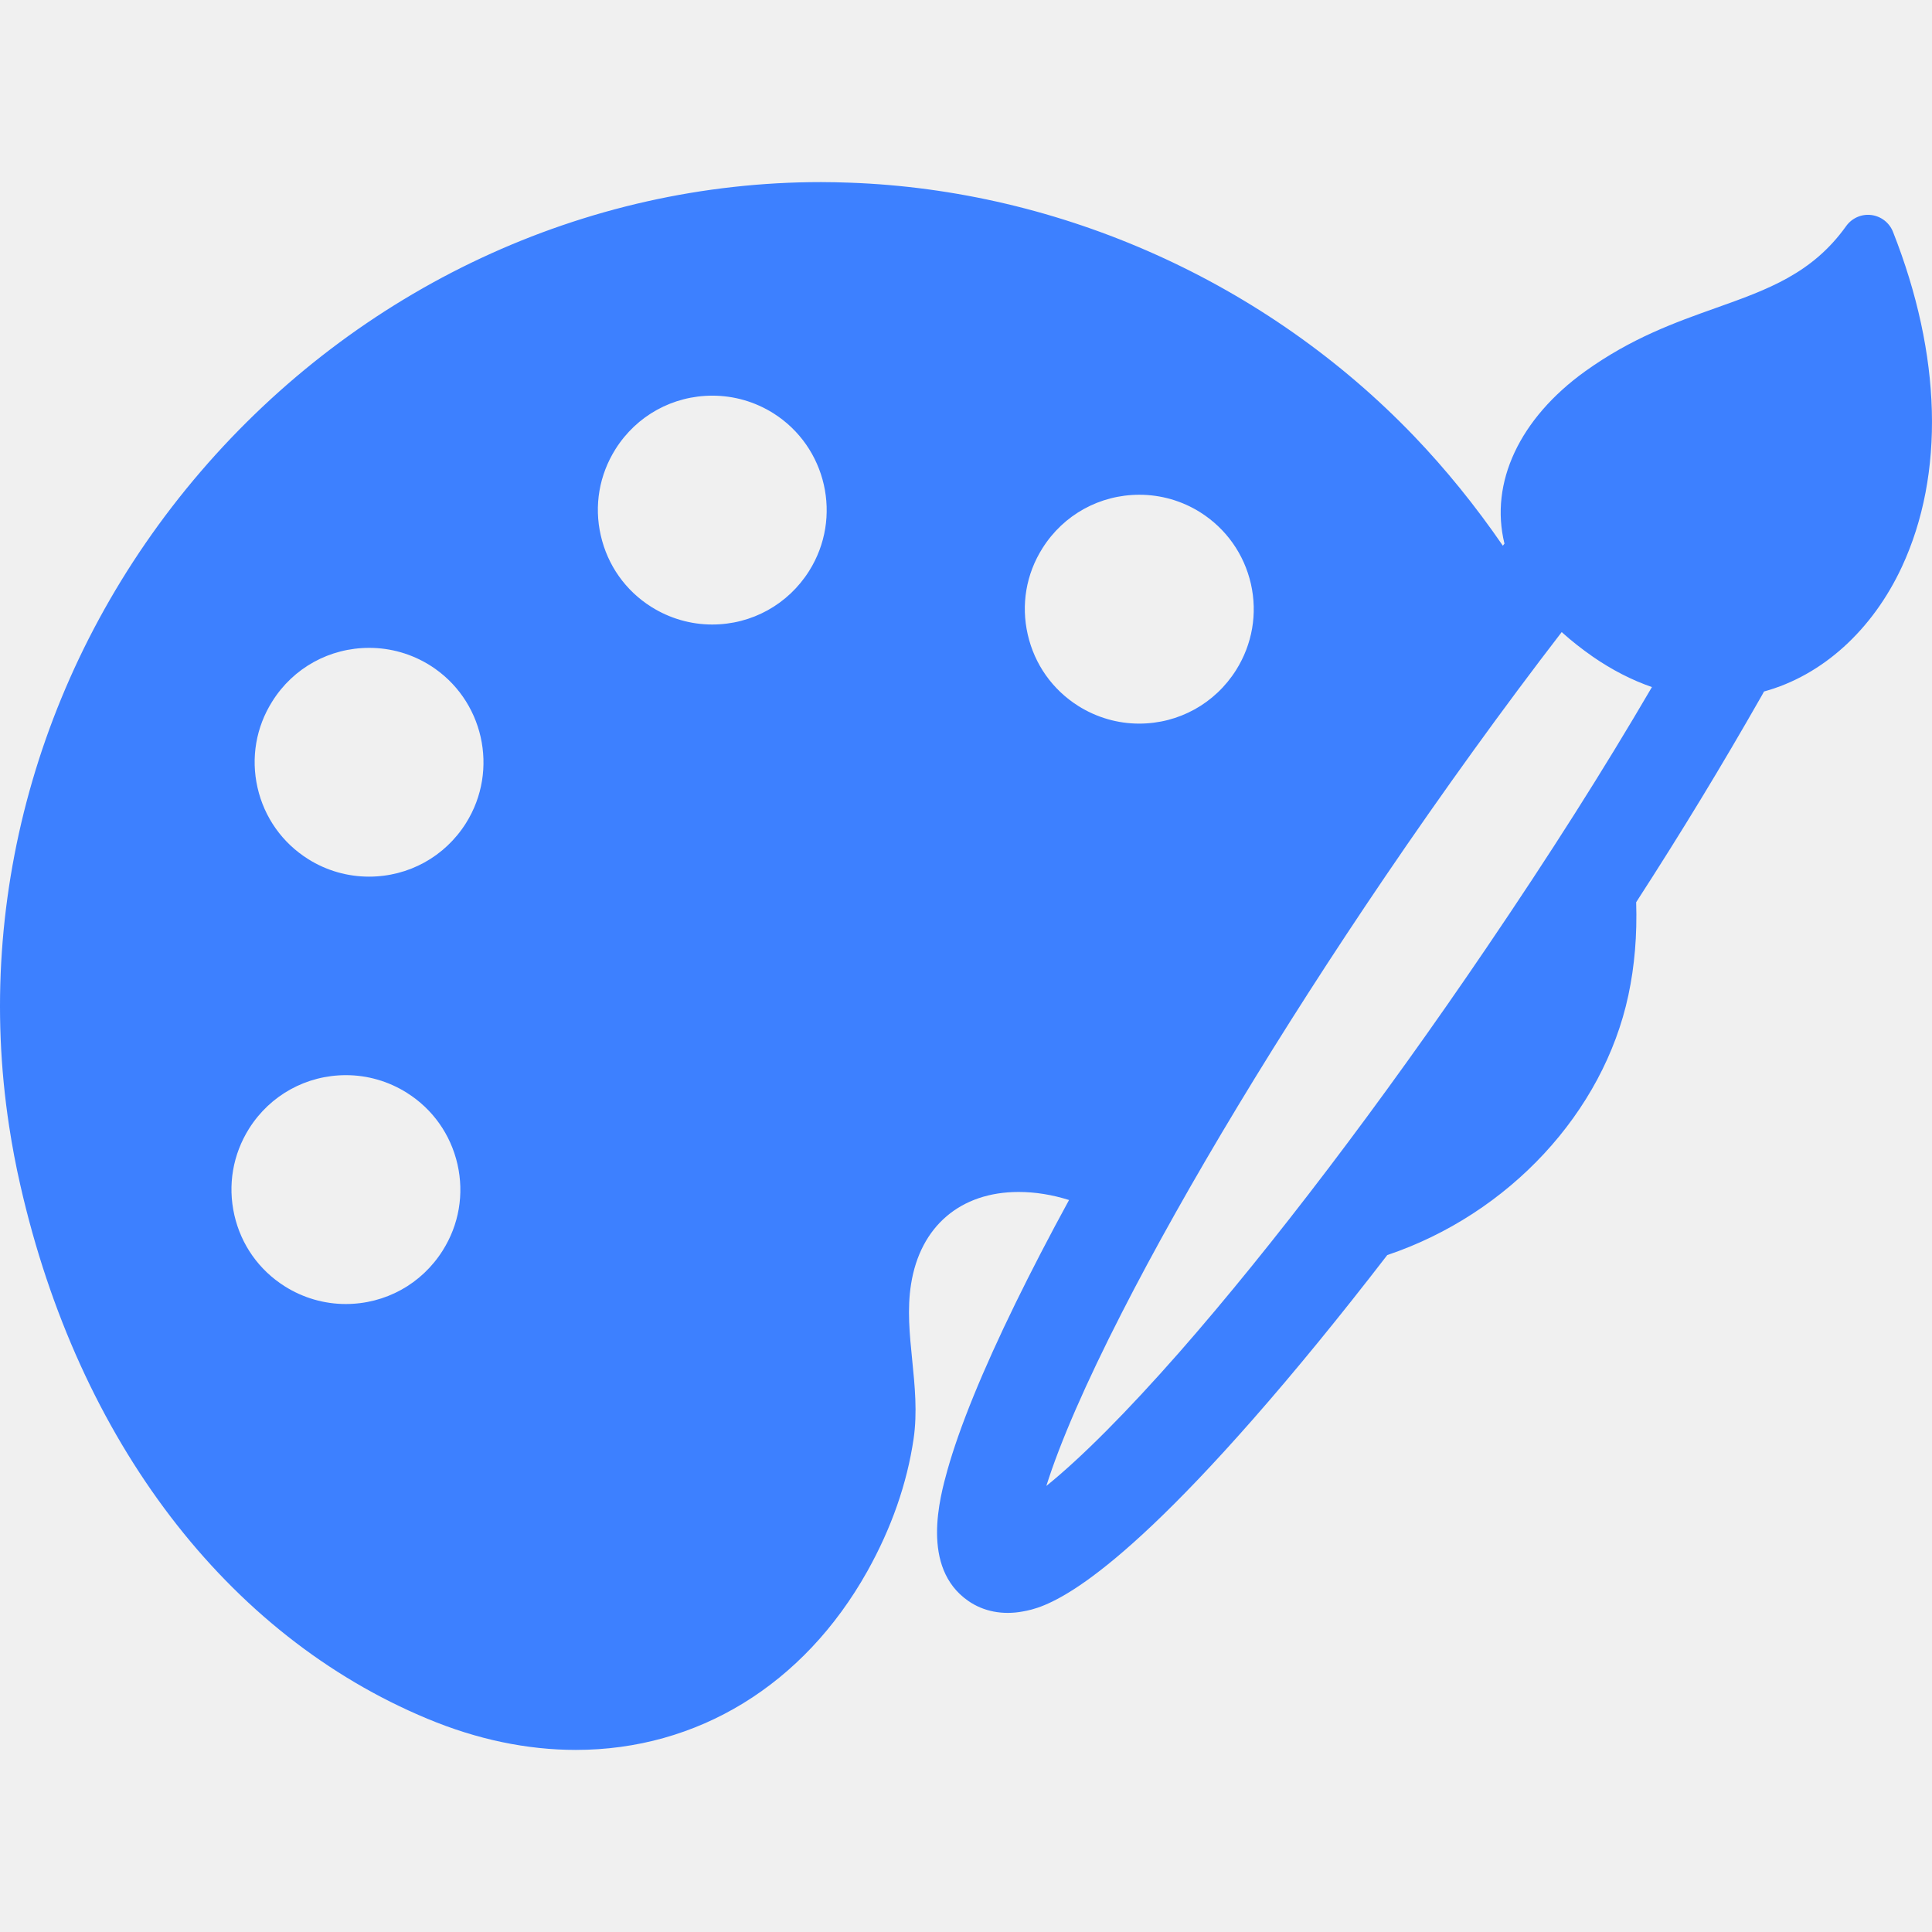
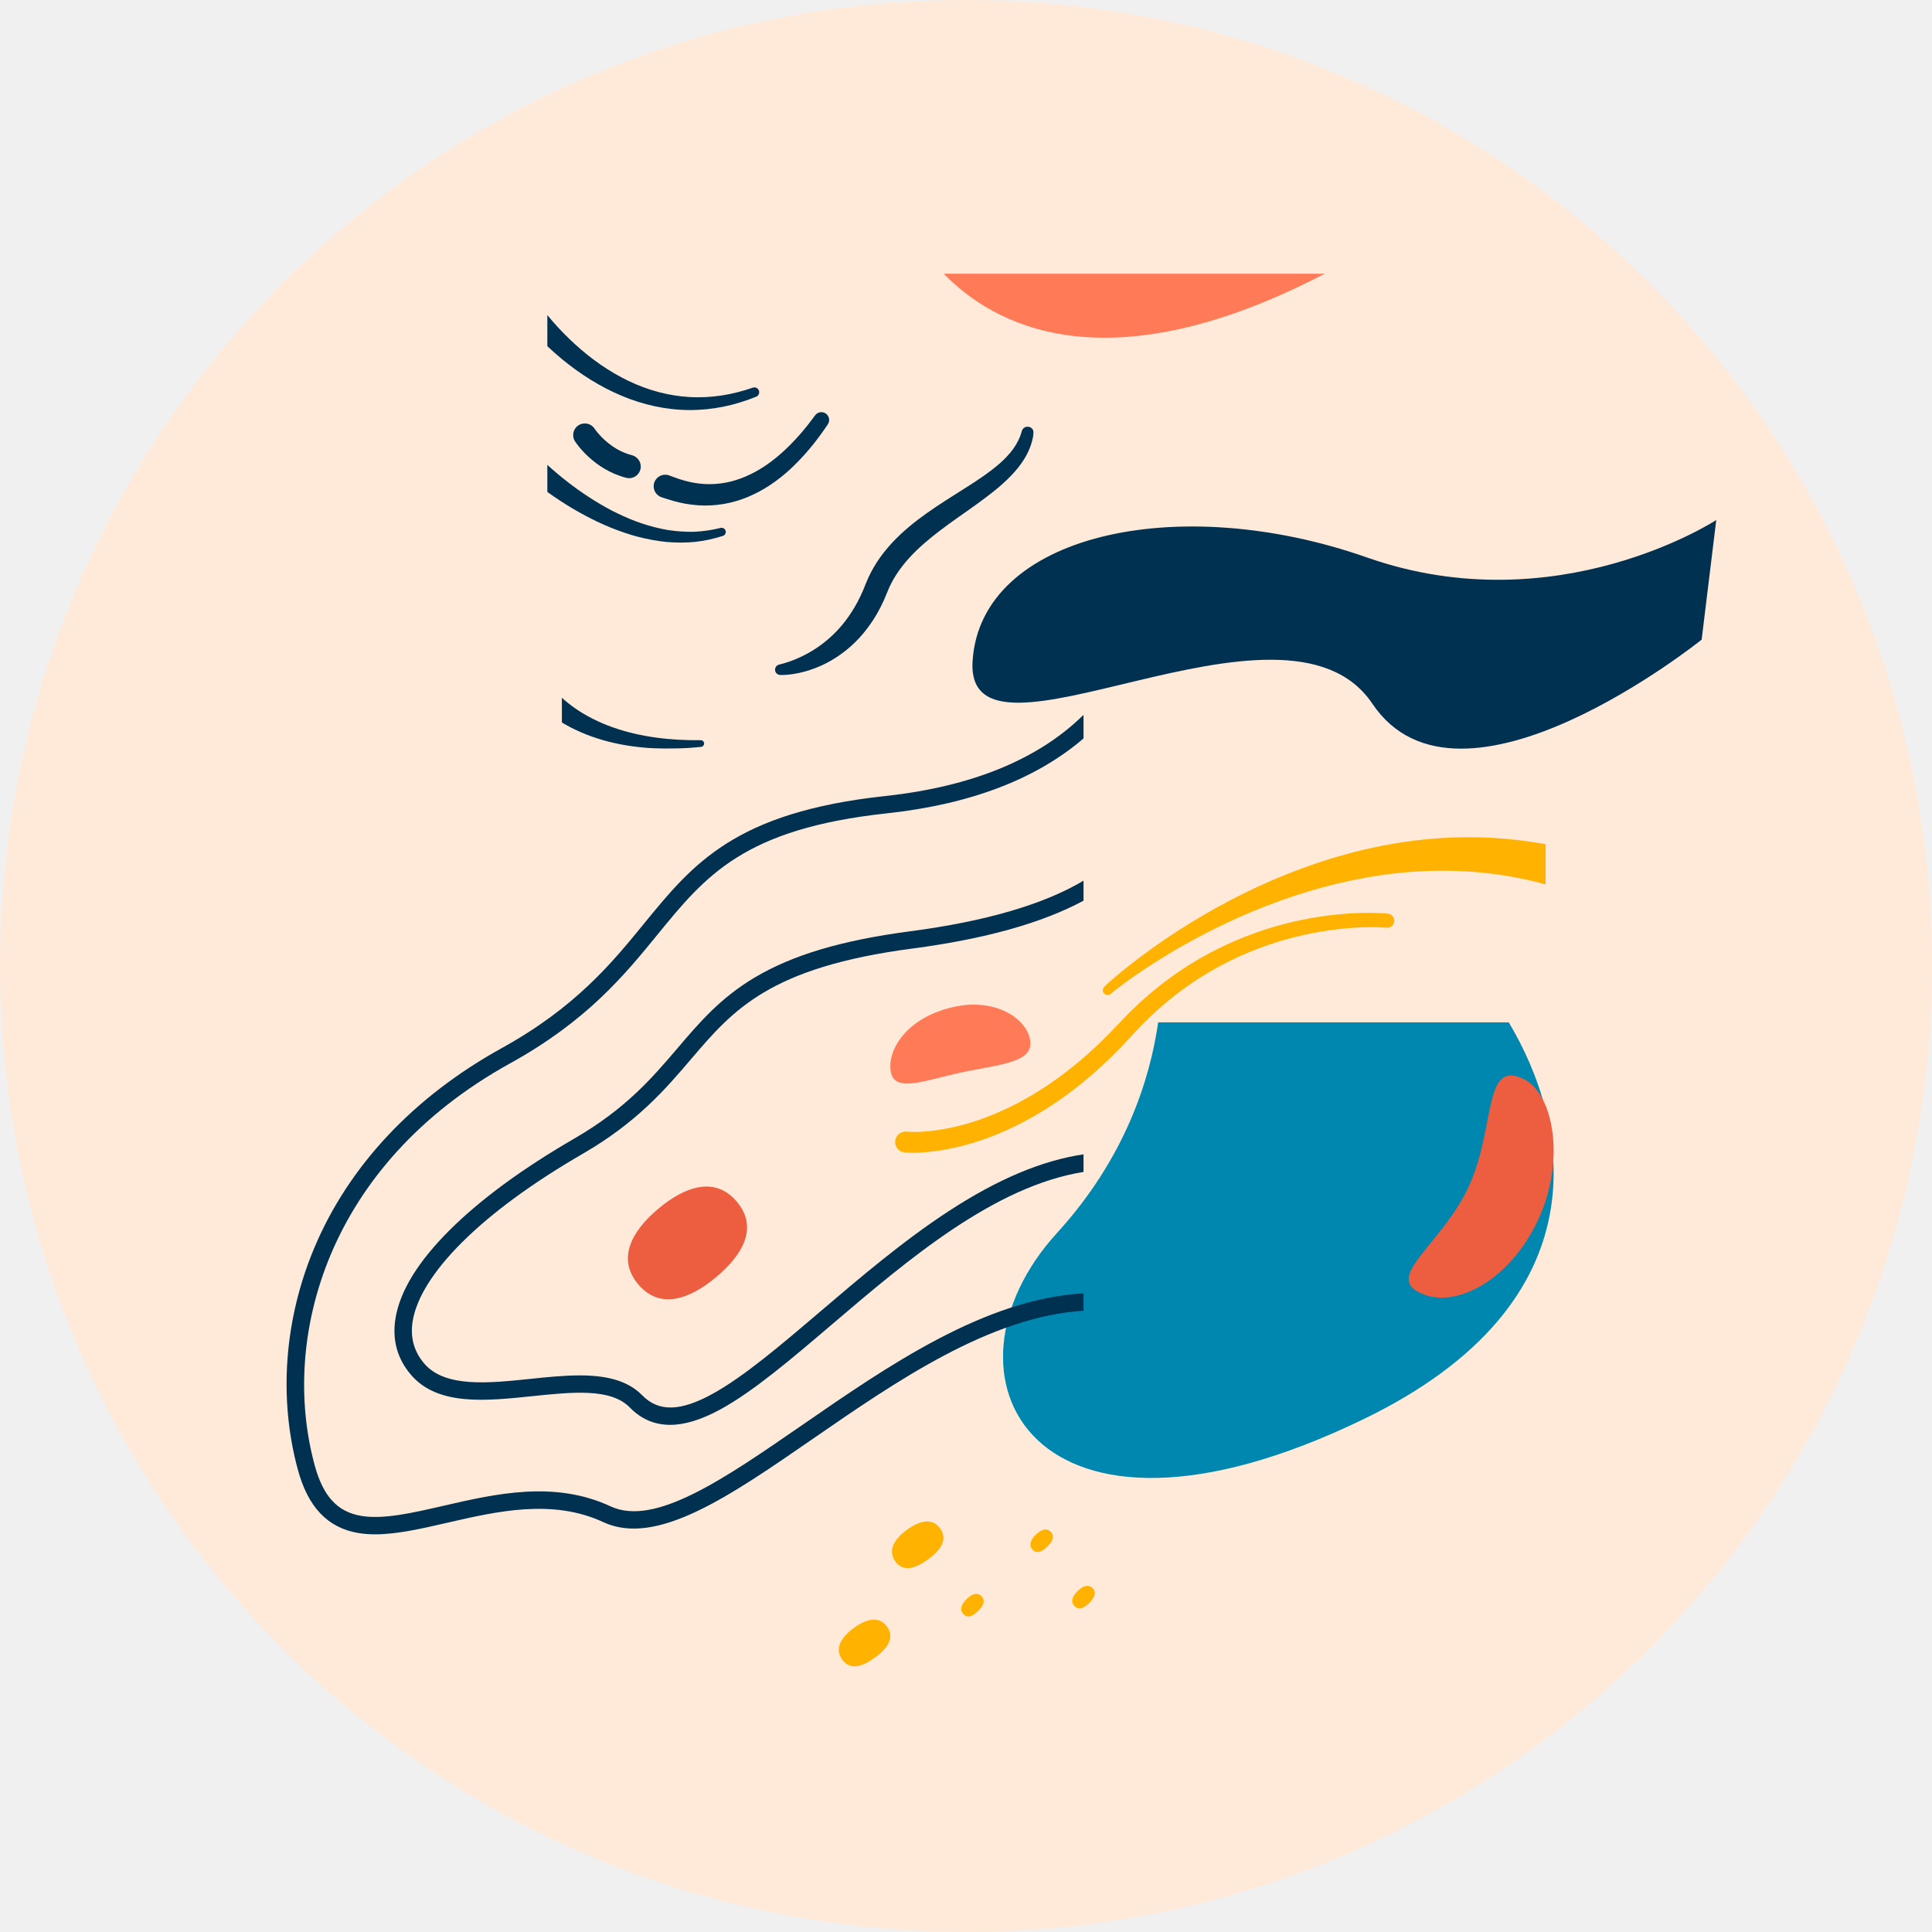
- <svg xmlns="http://www.w3.org/2000/svg" width="24" height="24" viewBox="0 0 24 24" fill="none">
-   <g clip-path="url(#clip0)">
-     <path d="M23.515 2.879C23.47 2.766 23.367 2.686 23.245 2.671C23.125 2.656 23.005 2.709 22.934 2.808C22.512 3.399 21.96 3.596 21.32 3.824C20.803 4.008 20.27 4.198 19.692 4.612C18.877 5.198 18.503 5.996 18.689 6.753L18.669 6.779C18.329 6.284 17.958 5.827 17.567 5.419C15.736 3.509 13.179 2.361 10.549 2.269C10.434 2.265 10.316 2.262 10.199 2.262C7.263 2.262 4.453 3.575 2.489 5.863C0.536 8.14 -0.33 11.103 0.114 13.994C0.151 14.236 0.197 14.48 0.252 14.72C0.974 17.898 2.818 20.315 5.312 21.352C5.926 21.608 6.546 21.738 7.154 21.738C8.664 21.738 9.983 20.93 10.773 19.521C11.073 18.985 11.267 18.431 11.349 17.874C11.397 17.545 11.364 17.216 11.332 16.898C11.299 16.57 11.268 16.261 11.318 15.949C11.432 15.234 11.931 14.807 12.654 14.807C12.86 14.807 13.07 14.841 13.28 14.907C13.034 15.358 12.811 15.788 12.616 16.187C12.203 17.032 11.918 17.732 11.768 18.267C11.677 18.597 11.432 19.474 12.028 19.887C12.217 20.019 12.457 20.065 12.707 20.018C12.931 19.977 13.616 19.85 15.561 17.635C16.083 17.041 16.645 16.354 17.233 15.591C18.743 15.083 19.918 13.818 20.228 12.364C20.306 12.001 20.338 11.612 20.325 11.208C20.89 10.334 21.385 9.519 21.884 8.643C21.894 8.627 21.903 8.608 21.913 8.59C22.637 8.392 23.26 7.828 23.626 7.041C24.16 5.891 24.121 4.413 23.515 2.879ZM15.355 8.324C15.093 8.74 14.643 8.989 14.151 8.989C13.884 8.989 13.623 8.913 13.395 8.77C13.074 8.567 12.851 8.252 12.767 7.882C12.682 7.512 12.747 7.131 12.95 6.81C13.212 6.394 13.662 6.146 14.154 6.146C14.421 6.146 14.683 6.221 14.91 6.364C15.231 6.567 15.454 6.882 15.539 7.252C15.623 7.622 15.557 8.003 15.355 8.324ZM17.2 10.9C17.919 9.841 18.679 8.788 19.4 7.852C19.517 7.958 19.648 8.061 19.79 8.16C20.025 8.322 20.27 8.448 20.521 8.535C19.912 9.577 19.257 10.609 18.463 11.778C17.16 13.699 15.804 15.483 14.647 16.802C14 17.538 13.434 18.107 12.998 18.459C13.167 17.921 13.488 17.182 13.936 16.307C14.736 14.741 15.896 12.821 17.2 10.9ZM4.584 10.89C4.317 10.89 4.055 10.815 3.828 10.672C3.507 10.47 3.283 10.154 3.199 9.784C3.115 9.414 3.18 9.033 3.383 8.712C3.644 8.296 4.094 8.048 4.587 8.048C4.854 8.048 5.115 8.123 5.343 8.266C6.006 8.684 6.205 9.563 5.788 10.226C5.526 10.642 5.076 10.89 4.584 10.89ZM3.094 14.02C3.356 13.604 3.806 13.356 4.298 13.356C4.565 13.356 4.827 13.432 5.054 13.575C5.375 13.777 5.598 14.092 5.683 14.463C5.767 14.833 5.702 15.214 5.499 15.535C5.237 15.951 4.787 16.199 4.295 16.199C4.028 16.199 3.766 16.123 3.539 15.98C3.218 15.778 2.995 15.463 2.911 15.093C2.827 14.722 2.892 14.342 3.094 14.02ZM7.646 5.579C7.908 5.163 8.358 4.915 8.85 4.915C9.117 4.915 9.378 4.99 9.606 5.133C10.269 5.551 10.469 6.43 10.051 7.093C9.789 7.509 9.339 7.758 8.847 7.758C8.58 7.758 8.318 7.682 8.091 7.539C7.77 7.337 7.547 7.021 7.463 6.651C7.378 6.281 7.444 5.9 7.646 5.579Z" fill="#3D80FF" />
+ <svg xmlns="http://www.w3.org/2000/svg" xmlns:xlink="http://www.w3.org/1999/xlink" width="1200px" height="1200px" viewBox="0 0 1200 1200" version="1.1">
+   <defs>
+     <circle id="path-1" cx="600" cy="600" r="600" />
+     <polygon id="path-3" points="0 0 293 0 293 200 0 200" />
+   </defs>
+   <g id="Art" stroke="none" stroke-width="1" fill="none" fill-rule="evenodd">
+     <g id="编组-7">
+       <path d="M965,281.996 C941.069,198.993 862.193,165.969 716.601,298.402 C553.407,446.841 327.3,321.504 235.225,372.11 C143.149,422.715 195.982,530.525 323.66,542.627 C451.339,554.728 418.317,668.042 287.337,680.139 C156.358,692.241 42.988,772.549 78.209,883.664 C113.431,994.772 191.579,939.767 271.928,836.358 C352.277,732.943 484.359,768.147 495.366,858.356 C506.373,948.571 625.246,826.457 691.281,924.366 C729.157,980.517 943.5,948.788 1018.5,858.356 C1093.5,767.923 860.747,785.35 860.747,571.318" id="Fill-11" fill="#FF7A57" />
+       <mask id="mask-2" fill="white">
+         <use xlink:href="#path-1" />
+       </mask>
+       <use id="椭圆形备份-2" fill="#FFEADA" xlink:href="#path-1" />
+       <path d="M656.499,765.845 C576.185,853.878 640.508,981.525 847.09,881.387 C997.269,808.593 974.898,697.999 937.111,635 L719.364,635 C714.201,670.802 698.744,719.541 656.499,765.845" id="Fill-33" fill="#0087B0" mask="url(#mask-2)" />
+       <g id="编组" mask="url(#mask-2)">
+         <g transform="translate(349, 265)">
+           <mask id="mask-4" fill="white">
+             <use xlink:href="#path-3" />
+           </mask>
+           <g id="Clip-44" stroke="none" fill="none" />
+           <path d="M158.48,137.287 C157.603,137.884 156.7,138.443 155.804,139.02 C154.885,139.551 153.981,140.125 153.039,140.623 C151.183,141.688 149.251,142.614 147.298,143.513 C145.335,144.389 143.34,145.227 141.298,145.922 C140.277,146.258 139.252,146.605 138.224,146.908 C137.709,147.065 137.197,147.204 136.684,147.339 L135.246,147.706 L134.858,147.804 C133.455,148.161 132.412,149.428 132.399,150.945 C132.385,152.75 133.834,154.226 135.637,154.242 L136.67,154.251 C136.994,154.252 137.301,154.243 137.618,154.233 C138.241,154.207 138.863,154.177 139.476,154.13 C140.711,154.049 141.928,153.909 143.142,153.733 C145.564,153.37 147.975,152.908 150.34,152.26 C155.08,151.001 159.707,149.227 164.112,146.966 C172.928,142.454 180.854,136.03 187.241,128.375 C190.428,124.542 193.274,120.441 195.751,116.147 L197.53,112.892 C198.128,111.807 198.613,110.676 199.158,109.568 L199.952,107.898 L200.672,106.201 L202.072,102.864 C205.057,95.231 209.701,88.253 215.386,81.936 C221.074,75.607 227.767,69.931 234.86,64.536 C241.965,59.139 249.483,54.013 257.024,48.621 C260.78,45.902 264.543,43.109 268.248,40.151 C271.954,37.187 275.579,34.026 278.965,30.488 C280.659,28.723 282.296,26.871 283.833,24.908 C285.362,22.94 286.776,20.847 288.034,18.64 C290.564,14.244 292.354,9.274 292.972,4.19 C293.195,2.369 292.051,0.615 290.231,0.128 C288.239,-0.405 286.193,0.779 285.661,2.773 L285.649,2.82 C284.59,6.78 282.756,10.43 280.362,13.776 C279.165,15.45 277.814,17.037 276.375,18.568 C274.942,20.106 273.402,21.576 271.789,22.993 C265.275,28.617 257.815,33.557 250.121,38.386 C242.455,43.271 234.555,48.125 226.854,53.588 C219.159,59.042 211.608,65.102 204.903,72.347 C203.235,74.163 201.625,76.05 200.073,78 C198.537,79.965 197.065,81.996 195.69,84.104 C194.332,86.226 193.053,88.408 191.88,90.656 C190.73,92.917 189.656,95.223 188.727,97.593 L186.892,102.105 L186.222,103.553 C185.765,104.51 185.359,105.5 184.862,106.434 L183.424,109.269 C181.395,112.977 179.163,116.559 176.639,119.915 C171.633,126.658 165.516,132.538 158.48,137.287" id="Fill-43" stroke="none" fill="#003151" fill-rule="evenodd" mask="url(#mask-4)" />
+           <path d="M57.796,199.811 C67.417,200.262 77,199.885 86.473,198.908 C87.531,198.795 88.359,197.889 88.345,196.803 C88.329,195.649 87.382,194.727 86.231,194.743 C76.885,194.863 67.563,194.381 58.405,193.119 C49.249,191.868 40.257,189.807 31.696,186.786 C23.146,183.758 15.028,179.741 7.807,174.652 C5.048,172.708 2.424,170.609 -0.036,168.366 L-0.036,183.733 C0.47,184.037 0.978,184.338 1.488,184.633 C10.2,189.657 19.535,193.232 29.022,195.66 C38.521,198.075 48.181,199.37 57.796,199.811" id="Fill-45" stroke="none" fill="#003151" fill-rule="evenodd" mask="url(#mask-4)" />
+         </g>
+       </g>
+       <path d="M955.45,757.5 C938.282,794.43 905.84,812.148 884.485,804.081 C857.481,793.881 894.976,774.144 912.145,737.213 C929.314,700.283 920.82,657.446 946.658,670.345 C964.777,679.39 972.62,720.569 955.45,757.5" id="Fill-48" fill="#ED5D40" mask="url(#mask-2)" />
+       <path d="M543.45,1029.539 C535.755,1035.181 528.079,1037.751 523.099,1030.808 C518.119,1023.865 522.594,1016.833 530.29,1011.191 C537.985,1005.548 545.986,1003.431 550.966,1010.375 C555.946,1017.318 551.145,1023.896 543.45,1029.539 Z" id="Fill-50" fill="#FFB200" mask="url(#mask-2)" />
+       <path d="M583.966,949.375 C588.946,956.318 584.145,962.896 576.45,968.539 C568.755,974.181 561.079,976.751 556.099,969.808 C551.119,962.864 555.595,955.833 563.29,950.19 C570.985,944.548 578.986,942.431 583.966,949.375" id="Fill-51" fill="#FFB200" mask="url(#mask-2)" />
+       <path d="M678.641,986.466 C681.369,989.248 679.641,992.541 676.54,995.612 C673.438,998.684 670.136,1000.371 667.41,997.588 C664.682,994.806 666.232,991.331 669.333,988.259 C672.435,985.188 675.915,983.683 678.641,986.466" id="Fill-56" fill="#FFB200" mask="url(#mask-2)" />
+       <path d="M652.642,951.466 C655.368,954.248 653.641,957.541 650.539,960.613 C647.438,963.684 644.136,965.371 641.409,962.588 C638.683,959.806 640.232,956.331 643.334,953.26 C646.435,950.188 649.915,948.683 652.642,951.466" id="Fill-57" fill="#FFB200" mask="url(#mask-2)" />
+       <path d="M609.642,991.465 C612.369,994.248 610.641,997.541 607.539,1000.613 C604.438,1003.684 601.136,1005.371 598.41,1002.588 C595.683,999.806 597.232,996.331 600.334,993.26 C603.435,990.188 606.915,988.683 609.642,991.465" id="Fill-58" fill="#FFB200" mask="url(#mask-2)" />
+       <path d="M673,803.309 C611.659,806.824 551.754,848.185 498.687,884.831 C449.301,918.933 406.658,948.381 379.206,935.61 C344.363,919.389 307.76,927.823 275.462,935.268 C256.134,939.725 237.881,943.93 223.975,941.477 C209.474,938.909 200.69,929.269 195.484,910.205 C173.923,831.209 203.068,723.364 316.773,660.507 C364.705,634.01 387.894,605.6 408.363,580.534 C438.355,543.793 462.048,514.773 550.943,505.169 C602.581,499.59 643.555,483.957 673,458.658 L673,444 C644.954,471.666 603.523,488.628 549.778,494.435 C456.476,504.514 430.303,536.58 399.987,573.709 C380.143,598.018 357.65,625.571 311.543,651.059 C256.819,681.308 216.59,724.204 195.202,775.115 C176.522,819.577 172.92,868.562 185.061,913.049 C191.335,936.036 203.446,948.813 222.096,952.106 C225.59,952.724 229.241,953 233.024,953 C246.617,952.994 261.911,949.473 277.888,945.79 C308.487,938.741 343.168,930.745 374.643,945.394 C407.703,960.786 452.712,929.707 504.83,893.715 C556.533,858.011 614.878,817.729 673,814.124 L673,803.309" id="Fill-27" fill="#003151" mask="url(#mask-2)" />
+       <path d="M468.711,607.178 C447.413,619.871 434.56,634.937 420.956,650.887 C405.136,669.428 388.781,688.601 356.774,707.142 C324.478,725.848 298.393,745.005 279.246,764.083 C259.798,783.461 248.506,801.789 245.695,818.55 C243.431,832.051 246.704,844.016 255.431,854.107 C272.026,873.282 301.769,870.184 330.533,867.194 C355.633,864.583 379.333,862.116 391.147,874.182 C398.204,881.398 406.511,885 416.211,885 C425.371,885 435.767,881.788 447.521,875.365 C467.972,864.193 491.625,844.034 516.659,822.692 C563.988,782.351 617.371,736.858 673,727.913 L673,716.976 C647.197,720.812 619.767,732.368 589.376,752.178 C561.093,770.62 533.758,793.913 509.649,814.468 C485.048,835.437 461.81,855.242 442.338,865.886 C422.421,876.764 409.016,876.992 398.871,866.624 C389.423,856.971 375.495,854.281 360.035,854.281 C350.197,854.281 339.734,855.368 329.409,856.443 C303.403,859.15 276.513,861.948 263.606,847.036 C257.089,839.495 254.644,830.515 256.356,820.339 C258.753,806.045 269.305,789.242 286.88,771.737 C305.367,753.319 330.707,734.733 362.191,716.489 C395.802,697.022 413.532,676.237 429.178,657.9 C455.305,627.276 477.865,600.83 566.726,589.155 C611.701,583.246 647.366,573.257 673,559.423 L673,547 C648.369,561.709 612.181,572.283 565.315,578.441 C522.965,584.006 492.268,593.137 468.711,607.178" id="Fill-28" fill="#003151" mask="url(#mask-2)" />
+       <path d="M1066,323 C1066,323 967.018,387.704 849.069,346.264 C731.116,304.818 609.04,332.094 604.091,410.602 C599.142,489.11 797.928,356.055 852.367,437.044 C906.805,518.032 1056.927,397.291 1056.927,397.291 L1066,323" id="Fill-14" fill="#003151" mask="url(#mask-2)" />
+       <path d="M639.734,645.511 C642.387,659.059 624.899,660.663 600.854,665.349 C576.81,670.041 556.004,679.568 553.351,666.019 C550.698,652.471 562.975,631.393 593.819,625.128 C617.826,620.25 637.08,631.962 639.734,645.511" id="Fill-15" fill="#FF7A57" mask="url(#mask-2)" />
+       <path d="M457.676,746.425 C470.934,762.199 461.758,779.076 444.828,793.224 C427.9,807.373 409.629,813.437 396.37,797.657 C383.111,781.883 392.111,764.79 409.04,750.641 C425.969,736.493 444.417,730.645 457.676,746.425" id="Fill-17" fill="#ED5D40" mask="url(#mask-2)" />
+       <path d="M960,524.362 C937.932,520.282 915.426,519.09 893.285,520.677 C867.222,522.513 841.705,528.067 817.342,536.304 C792.961,544.541 769.698,555.436 747.714,568.255 C736.719,574.673 726.031,581.567 715.703,588.944 C710.542,592.631 705.465,596.439 700.496,600.382 C698.008,602.353 695.551,604.362 693.124,606.416 C691.91,607.448 690.703,608.48 689.507,609.542 L687.717,611.152 L686.821,611.981 C686.515,612.271 686.227,612.543 685.854,612.922 C684.785,614.013 684.7,615.765 685.71,616.95 C686.785,618.205 688.678,618.357 689.94,617.287 L690.102,617.15 L690.865,616.501 L691.748,615.785 L693.55,614.358 C694.764,613.409 696.002,612.478 697.239,611.551 C699.727,609.701 702.25,607.89 704.804,606.117 C709.899,602.569 715.102,599.156 720.377,595.87 C730.921,589.293 741.778,583.221 752.857,577.654 C775.015,566.53 798.146,557.446 821.873,551.056 C845.581,544.661 869.908,540.991 894.115,540.809 C916.489,540.614 938.707,543.469 960,549.326 L960,524.362" id="Fill-63" fill="#FFB200" mask="url(#mask-2)" />
+       <path d="M563.327,702.902 L563.747,702.939 L564.3,702.976 C564.666,703.005 565.074,703.013 565.465,703.033 C566.257,703.055 567.056,703.082 567.873,703.071 C569.5,703.077 571.157,703.012 572.815,702.918 C576.129,702.725 579.468,702.353 582.795,701.87 C589.454,700.849 596.083,699.336 602.593,697.364 C609.096,695.377 615.503,692.981 621.748,690.176 C627.993,687.377 634.088,684.203 640.033,680.748 L644.452,678.09 C645.912,677.182 647.347,676.224 648.794,675.294 L650.962,673.885 L653.081,672.404 C654.492,671.411 655.922,670.446 657.321,669.43 C660.071,667.341 662.887,665.341 665.547,663.13 C666.898,662.043 668.256,660.973 669.589,659.873 L673.528,656.485 L675.503,654.792 C676.152,654.218 676.782,653.621 677.419,653.038 L681.25,649.516 C681.899,648.938 682.523,648.333 683.136,647.72 L684.997,645.895 L688.708,642.241 L695.956,634.661 L699.739,630.742 L701.636,628.783 C702.261,628.125 702.945,627.523 703.594,626.891 C714.03,616.781 725.476,607.705 737.707,599.877 L742.361,597.049 L744.691,595.636 L747.069,594.311 L751.831,591.674 L756.689,589.217 L759.115,587.993 L761.589,586.859 C763.24,586.11 764.879,585.336 766.543,584.608 C769.893,583.227 773.22,581.784 776.631,580.564 C780.012,579.247 783.464,578.149 786.893,576.995 L792.093,575.433 C792.958,575.163 793.835,574.925 794.705,574.697 L797.33,573.998 C804.331,572.167 811.417,570.671 818.563,569.542 C825.708,568.413 832.908,567.65 840.138,567.267 C843.753,567.063 847.38,566.984 851.013,567.003 C852.826,567.009 854.652,567.053 856.477,567.13 C857.39,567.165 858.309,567.216 859.227,567.276 C860.17,567.338 861.041,567.403 862.086,567.511 C864.482,567.759 866.223,569.908 865.977,572.309 C865.731,574.69 863.623,576.426 861.257,576.216 L861.143,576.206 C860.428,576.142 859.534,576.082 858.705,576.039 C857.858,575.996 857.012,575.958 856.153,575.937 C854.448,575.886 852.73,575.866 851.007,575.882 C847.566,575.906 844.113,576.024 840.66,576.263 C833.761,576.715 826.879,577.53 820.052,578.697 C813.23,579.863 806.463,581.38 799.791,583.214 L797.293,583.913 C796.459,584.141 795.63,584.379 794.807,584.648 L789.859,586.202 C786.593,587.347 783.308,588.432 780.102,589.731 C776.865,590.933 773.712,592.353 770.53,593.706 C768.957,594.419 767.407,595.178 765.84,595.91 L763.498,597.018 L761.198,598.213 L756.611,600.609 L752.107,603.175 L749.861,604.462 L747.669,605.835 L743.274,608.576 C731.739,616.165 720.978,624.917 711.178,634.651 C710.566,635.26 709.923,635.837 709.335,636.472 L707.563,638.359 L704.008,642.13 L696.658,650.012 L692.845,653.861 L690.93,655.784 C690.299,656.428 689.657,657.065 688.996,657.678 L685.045,661.399 C684.385,662.016 683.736,662.645 683.063,663.253 L681.028,665.05 L676.951,668.642 C675.569,669.811 674.158,670.952 672.759,672.108 C669.997,674.456 667.067,676.601 664.202,678.829 C662.749,679.916 661.254,680.954 659.783,682.018 L657.561,683.604 L655.297,685.123 C653.778,686.125 652.277,687.153 650.745,688.133 L646.098,691.006 C633.602,698.501 620.301,704.822 606.268,709.261 C599.254,711.48 592.066,713.224 584.746,714.439 C581.077,715.019 577.384,715.478 573.637,715.744 C571.758,715.874 569.878,715.971 567.969,715.989 C567.014,716.011 566.047,715.995 565.074,715.978 C564.576,715.961 564.102,715.955 563.585,715.924 L562.811,715.881 L562.402,715.851 L561.91,715.808 C558.349,715.496 555.713,712.347 556.025,708.776 C556.337,705.205 559.478,702.563 563.039,702.876 L563.045,702.877 L563.327,702.902" id="Fill-64" fill="#FFB200" mask="url(#mask-2)" />
+       <path d="M386.032,245.793 C399.262,251.388 413.61,254.61 427.986,254.686 C431.577,254.729 435.162,254.518 438.726,254.2 C442.288,253.833 445.826,253.307 449.322,252.602 C456.313,251.182 463.119,249.049 469.675,246.408 C471.144,245.812 471.913,244.161 471.391,242.644 C470.851,241.077 469.144,240.244 467.577,240.784 L467.549,240.794 C461.191,242.987 454.682,244.668 448.092,245.662 C444.796,246.155 441.483,246.476 438.17,246.65 C434.854,246.775 431.539,246.806 428.237,246.598 C415.017,245.853 402.087,242.253 390.191,236.501 C378.269,230.774 367.326,223.027 357.47,214.103 C352.54,209.638 347.875,204.87 343.492,199.87 C342.295,198.497 341.118,197.106 339.964,195.701 L339.964,215.034 C343.044,217.931 346.208,220.736 349.483,223.413 C360.543,232.454 372.762,240.224 386.032,245.793" id="Fill-39" fill="#003151" mask="url(#mask-2)" />
+       <path d="M363.672,320.34 C368.867,323.089 374.171,325.652 379.652,327.835 C385.125,330.022 390.708,331.962 396.433,333.456 C402.165,334.923 408,336.01 413.898,336.613 C419.812,337.128 425.764,337.137 431.668,336.591 C437.572,335.948 443.375,334.662 448.996,332.869 C450.274,332.458 451.044,331.118 450.72,329.792 C450.381,328.406 448.983,327.558 447.598,327.898 L447.512,327.919 C442.152,329.232 436.708,330.059 431.227,330.289 C425.74,330.421 420.26,330.044 414.843,329.207 C409.432,328.279 404.103,326.911 398.88,325.196 C393.661,323.452 388.577,321.292 383.602,318.907 C378.623,316.527 373.806,313.784 369.099,310.874 C364.395,307.954 359.82,304.818 355.379,301.496 C350.941,298.174 346.636,294.667 342.483,291.006 C341.635,290.26 340.799,289.503 339.964,288.744 L339.964,305.559 C342.763,307.569 345.602,309.521 348.492,311.396 C353.419,314.59 358.48,317.581 363.672,320.34" id="Fill-40" fill="#003151" mask="url(#mask-2)" />
+       <path d="M453.901,299.078 C449.712,300.12 445.443,300.664 441.174,300.711 C436.904,300.781 432.641,300.265 428.439,299.362 C426.338,298.889 424.253,298.311 422.168,297.633 C421.123,297.296 420.083,296.931 419.016,296.541 L415.67,295.295 C415.588,295.264 415.477,295.225 415.393,295.198 C411.627,293.969 407.58,296.033 406.354,299.808 C405.128,303.582 407.187,307.639 410.953,308.868 L411.008,308.885 C413.148,309.584 415.645,310.428 418.125,311.116 C420.623,311.816 423.183,312.416 425.776,312.887 C430.97,313.788 436.297,314.204 441.597,313.903 C446.896,313.628 452.153,312.728 457.199,311.249 C462.25,309.773 467.082,307.726 471.629,305.272 C476.168,302.806 480.486,300.003 484.448,296.833 C485.474,296.077 486.429,295.249 487.392,294.43 L488.836,293.202 C489.319,292.795 489.801,292.386 490.252,291.949 C492.087,290.228 493.95,288.535 495.659,286.71 C502.644,279.54 508.74,271.701 514.189,263.531 C515.616,261.384 515.119,258.463 513.019,256.929 C510.863,255.354 507.843,255.829 506.273,257.99 L506.269,257.995 C500.768,265.56 494.73,272.672 488.07,278.97 C486.436,280.584 484.684,282.04 482.964,283.531 C482.54,283.912 482.093,284.26 481.645,284.605 L480.306,285.651 C479.415,286.35 478.532,287.058 477.598,287.684 C473.967,290.361 470.109,292.626 466.155,294.572 C462.194,296.504 458.09,298.039 453.901,299.078" id="Fill-41" fill="#003151" mask="url(#mask-2)" />
+       <path d="M369.338,266.313 C367.177,262.969 362.71,261.994 359.346,264.138 C355.974,266.287 354.986,270.757 357.141,274.122 C357.595,274.831 368.501,291.552 388.956,296.773 C389.559,296.927 390.163,297 390.758,297 C393.989,297 396.935,294.828 397.772,291.561 C398.764,287.693 396.425,283.756 392.548,282.766 C377.823,279.009 369.484,266.535 369.338,266.313" id="Fill-42" fill="#003151" mask="url(#mask-2)" />
+       <path d="M586.179,170 C615.965,200.729 685.408,241.527 822.817,170 L586.179,170" id="Fill-38" fill="#FF7A57" mask="url(#mask-2)" />
+     </g>
  </g>
-   <defs>
-     <clipPath id="clip0">
-       <rect width="24" height="24" fill="white" />
-     </clipPath>
-   </defs>
</svg>
